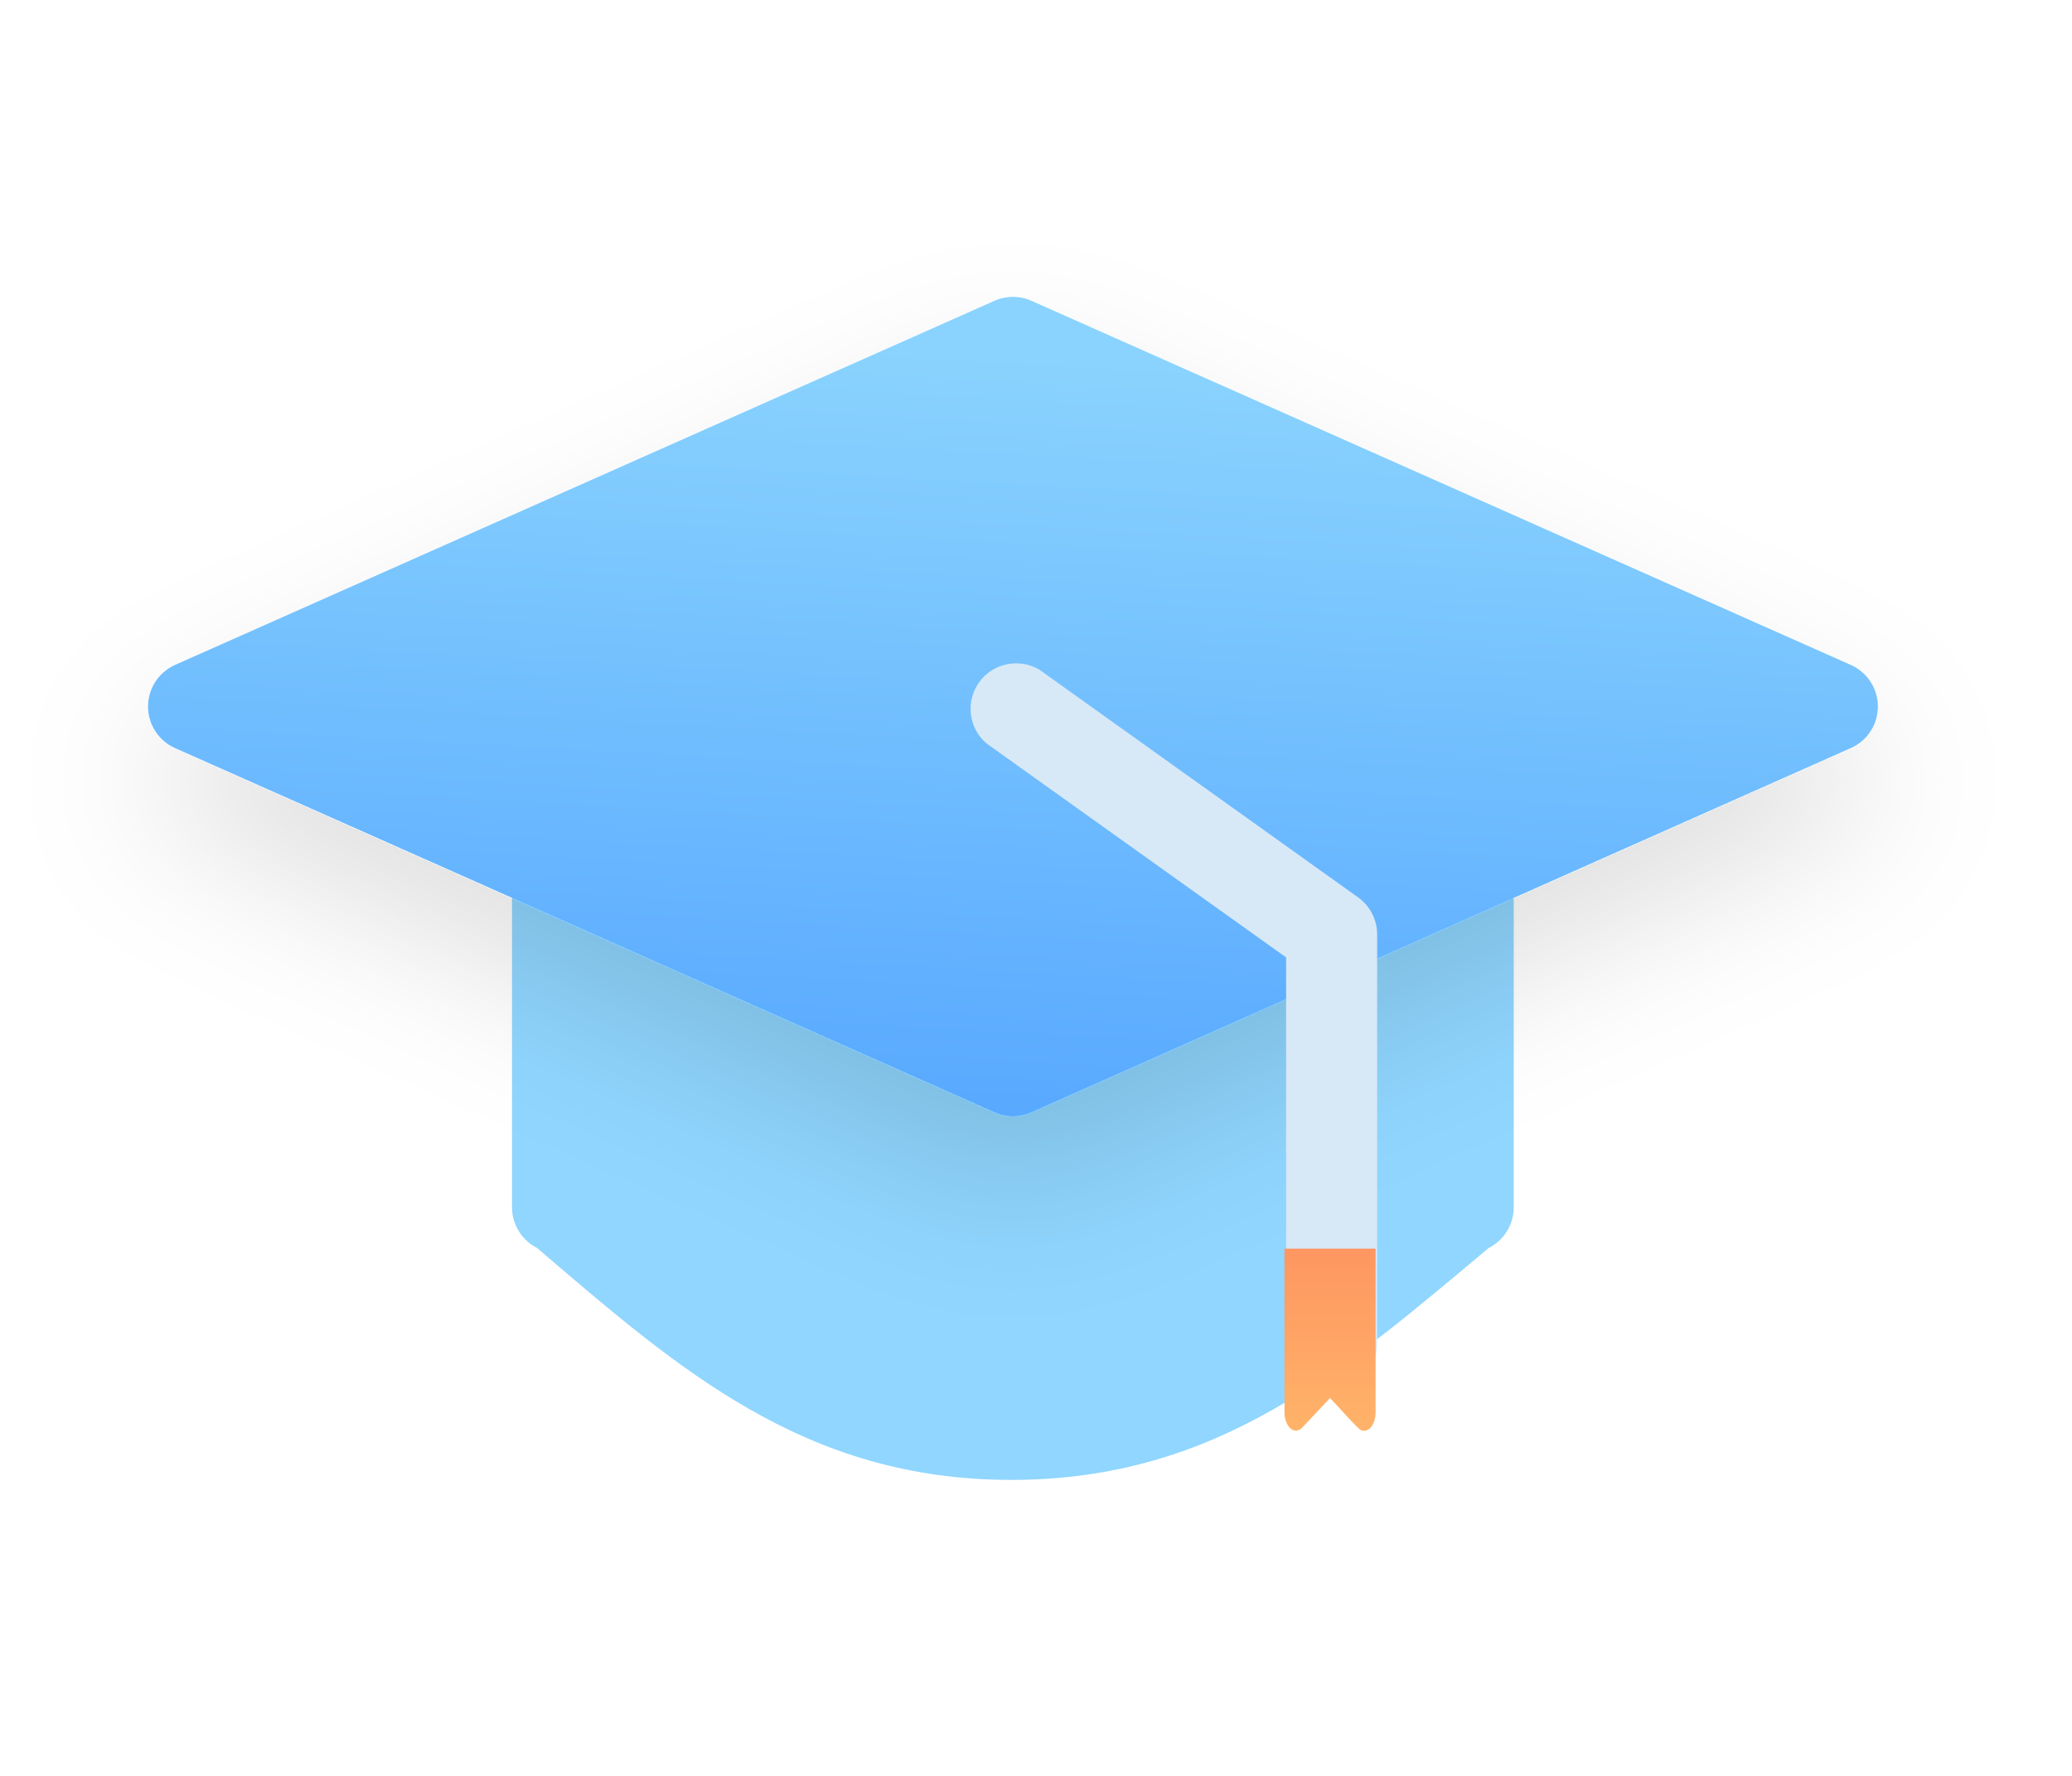
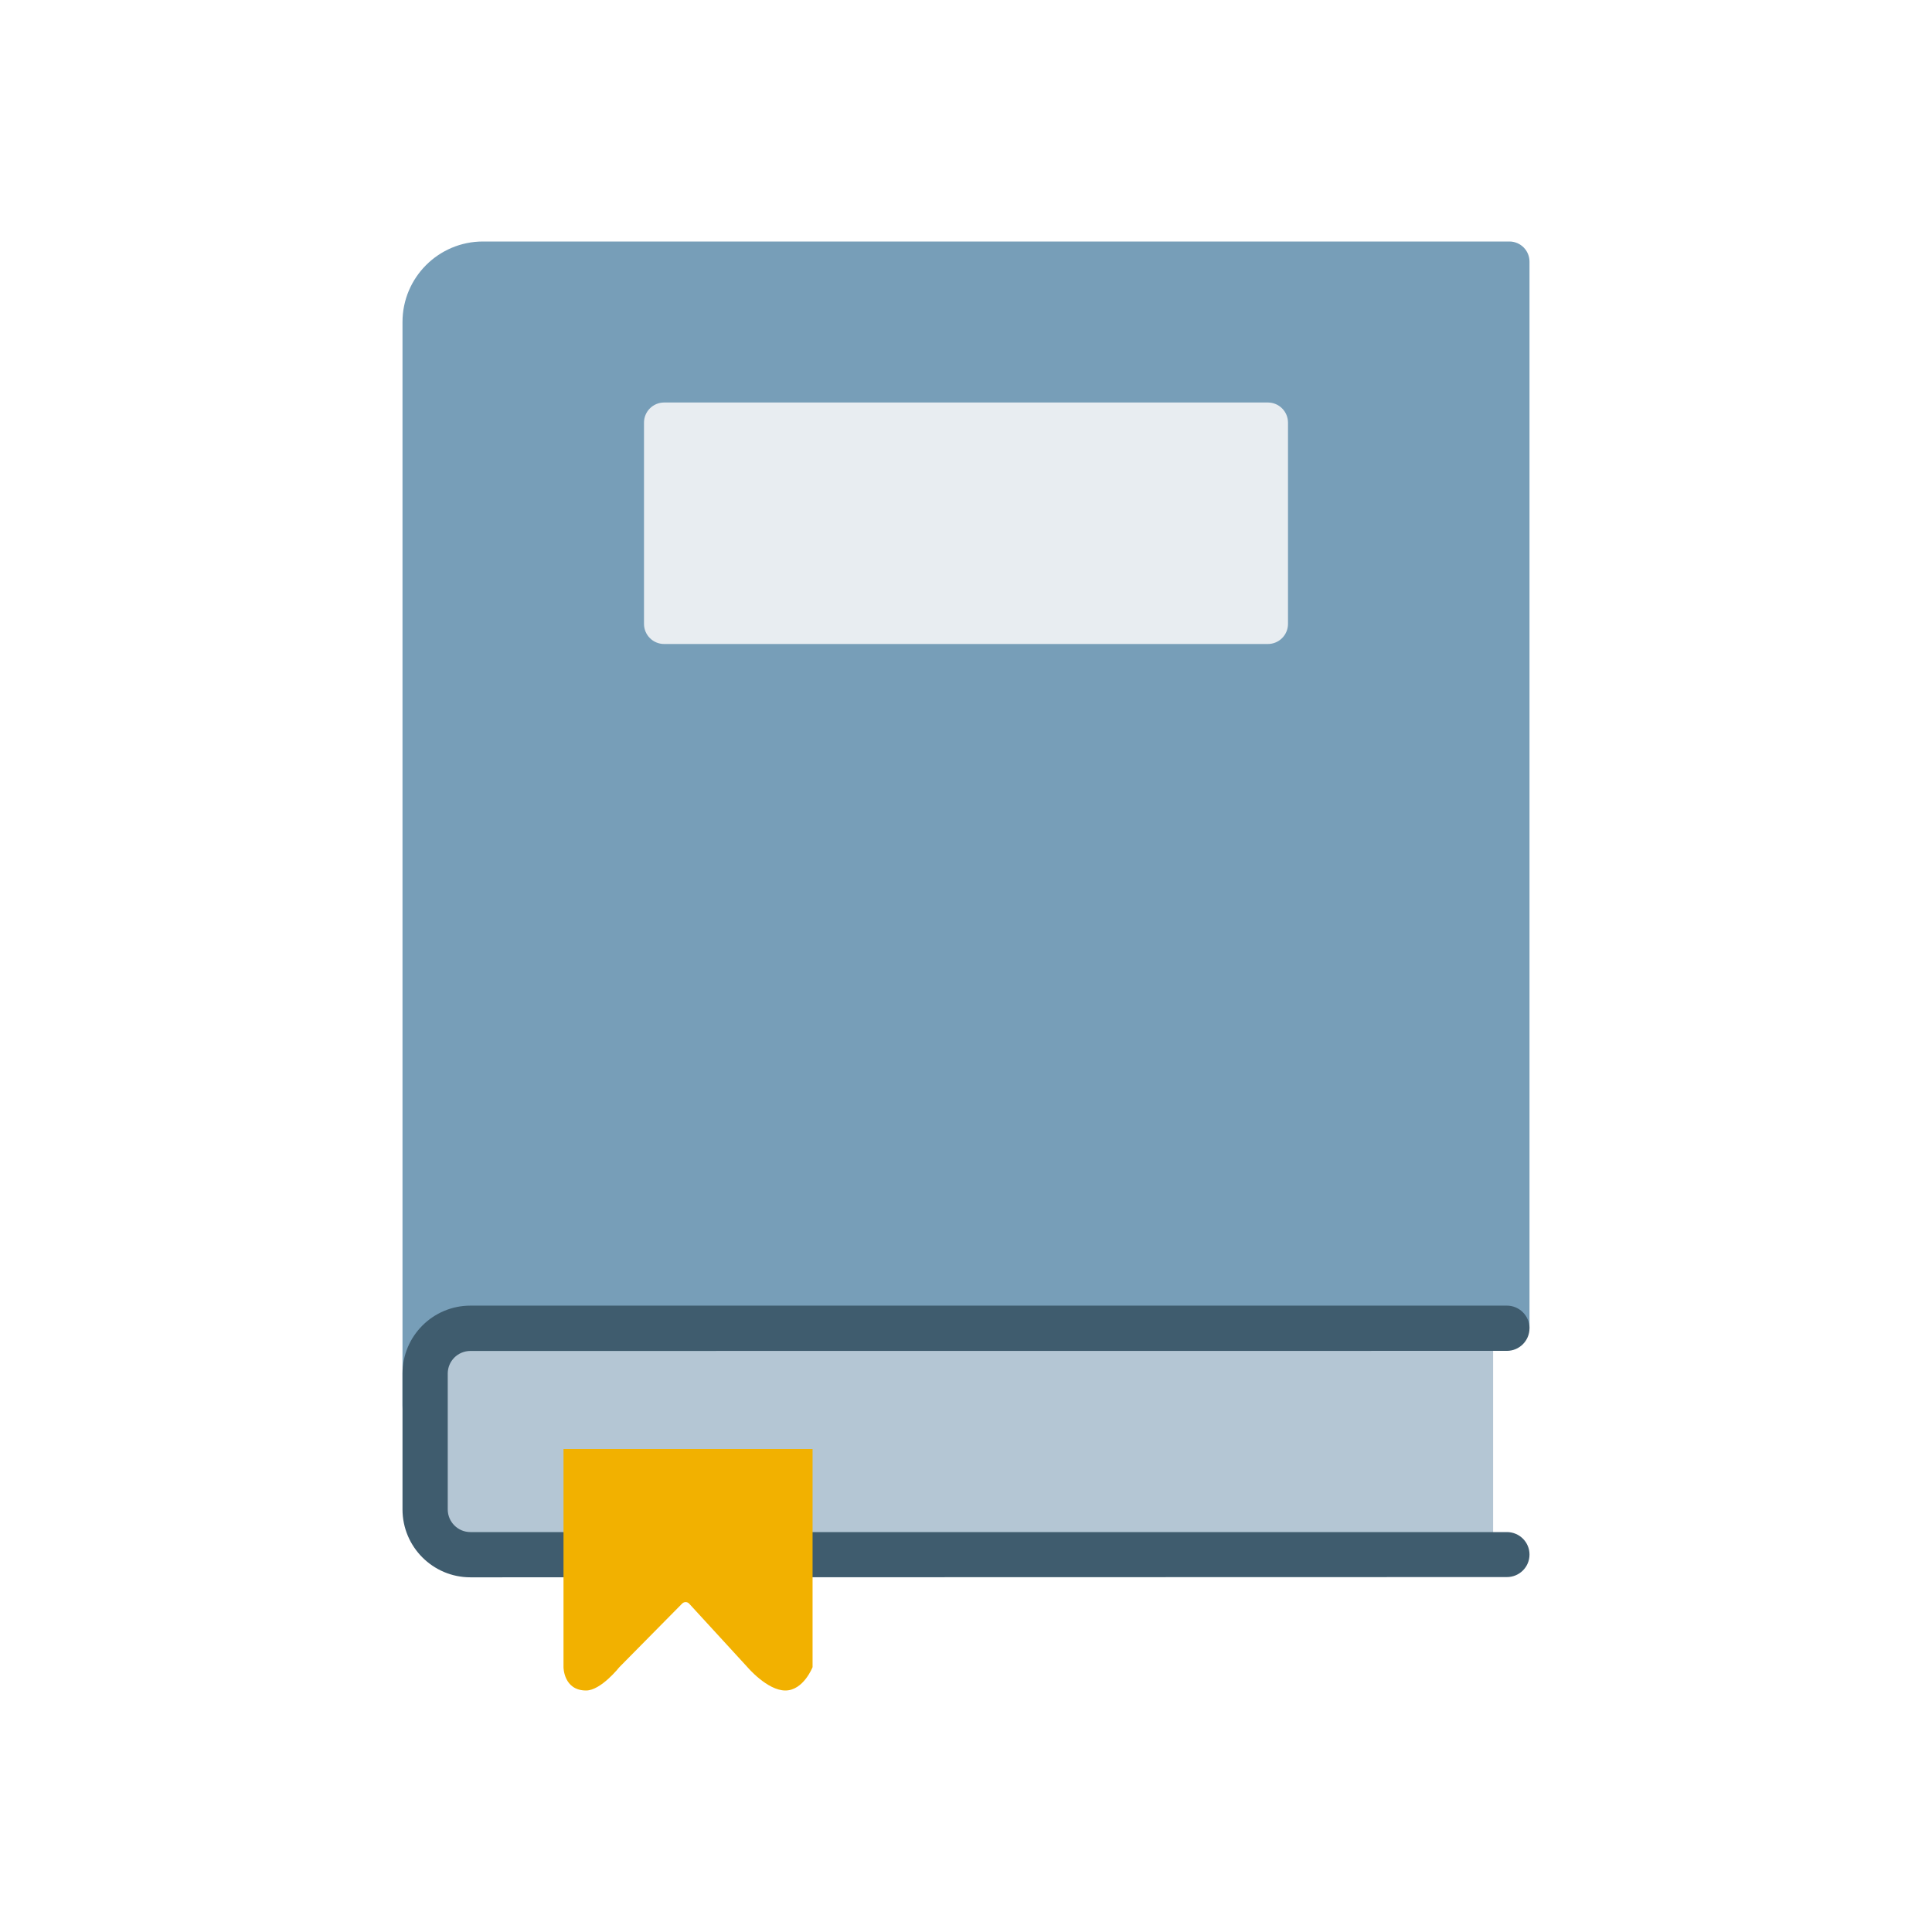
- <svg xmlns="http://www.w3.org/2000/svg" width="28" height="24" viewBox="0 0 28 24" fill="none">
-   <path d="M20.456 9.549V16.317C20.456 16.431 20.424 16.542 20.364 16.639C20.305 16.736 20.219 16.814 20.118 16.865C18.167 18.5 16.462 20 13.667 20C10.872 20 9.167 18.5 7.257 16.865C7.156 16.814 7.071 16.736 7.011 16.639C6.951 16.542 6.919 16.431 6.919 16.317V9.549C6.919 9.386 6.984 9.229 7.099 9.114C7.215 8.998 7.371 8.934 7.534 8.934H19.841C20.004 8.934 20.16 8.998 20.276 9.114C20.391 9.229 20.456 9.386 20.456 9.549Z" fill="#90D6FF" />
-   <g filter="url(#filter0_d_1652_26244)">
-     <path d="M25.016 10.108L13.941 15.031C13.861 15.066 13.775 15.085 13.688 15.085C13.601 15.085 13.515 15.066 13.436 15.031L2.36 10.108C2.253 10.059 2.162 9.981 2.098 9.881C2.034 9.782 2 9.666 2 9.548C2 9.43 2.034 9.315 2.098 9.215C2.162 9.116 2.253 9.037 2.36 8.988L13.436 4.066C13.515 4.03 13.601 4.012 13.688 4.012C13.775 4.012 13.861 4.03 13.941 4.066L25.016 8.988C25.124 9.037 25.215 9.116 25.279 9.215C25.343 9.315 25.377 9.43 25.377 9.548C25.377 9.666 25.343 9.782 25.279 9.881C25.215 9.981 25.124 10.059 25.016 10.108Z" fill="url(#paint0_linear_1652_26244)" />
-   </g>
-   <path d="M17.995 18.779C17.832 18.779 17.675 18.714 17.56 18.598C17.445 18.483 17.38 18.326 17.38 18.163V12.939L13.331 10.047C13.214 9.947 13.139 9.807 13.12 9.654C13.102 9.501 13.141 9.347 13.231 9.221C13.32 9.096 13.454 9.009 13.604 8.978C13.755 8.946 13.912 8.972 14.045 9.05L18.352 12.127C18.431 12.184 18.496 12.258 18.541 12.345C18.586 12.431 18.61 12.528 18.61 12.625V18.163C18.61 18.326 18.546 18.483 18.43 18.598C18.315 18.714 18.158 18.779 17.995 18.779Z" fill="#D7E9F7" />
-   <path d="M18.589 19.09C18.589 19.155 18.573 19.218 18.544 19.264C18.515 19.31 18.476 19.336 18.435 19.336C18.375 19.336 18.383 19.336 17.974 18.893L17.597 19.294C17.574 19.318 17.547 19.332 17.519 19.334C17.491 19.336 17.464 19.326 17.44 19.305C17.415 19.285 17.395 19.253 17.381 19.215C17.366 19.177 17.358 19.134 17.358 19.09V17.982V16.875H18.589V19.09Z" fill="url(#paint1_linear_1652_26244)" />
-   <defs>
-     <filter id="filter0_d_1652_26244" x="0" y="3.012" width="27.377" height="15.073" filterUnits="userSpaceOnUse" color-interpolation-filters="sRGB">
-       <feFlood flood-opacity="0" result="BackgroundImageFix" />
-       <feColorMatrix in="SourceAlpha" type="matrix" values="0 0 0 0 0 0 0 0 0 0 0 0 0 0 0 0 0 0 127 0" result="hardAlpha" />
-       <feOffset dy="1" />
-       <feGaussianBlur stdDeviation="1" />
-       <feComposite in2="hardAlpha" operator="out" />
-       <feColorMatrix type="matrix" values="0 0 0 0 0 0 0 0 0 0 0 0 0 0 0 0 0 0 0.12 0" />
-       <feBlend mode="normal" in2="BackgroundImageFix" result="effect1_dropShadow_1652_26244" />
-       <feBlend mode="normal" in="SourceGraphic" in2="effect1_dropShadow_1652_26244" result="shape" />
-     </filter>
-     <linearGradient id="paint0_linear_1652_26244" x1="-1.079" y1="15.086" x2="-0.464" y2="4.01" gradientUnits="userSpaceOnUse">
-       <stop stop-color="#54A5FF" />
-       <stop offset="1" stop-color="#8AD3FE" />
-     </linearGradient>
-     <linearGradient id="paint1_linear_1652_26244" x1="17.974" y1="16.875" x2="17.974" y2="19.336" gradientUnits="userSpaceOnUse">
-       <stop stop-color="#FE9661" />
-       <stop offset="1" stop-color="#FFB369" />
-     </linearGradient>
-   </defs>
+ <svg xmlns="http://www.w3.org/2000/svg" width="24" height="24" viewBox="0 0 24 24" fill="none">
+   <path d="M5 4C5 3.448 5.448 3 6 3H18.75C18.888 3 19 3.112 19 3.25V16.5H5.875C5 16.5 5 17.5 5 17.5V4Z" fill="#779EB8" />
+   <path d="M5.281 16.668H18.548V19.143H5.281V16.668Z" fill="#B4C6D4" />
+   <path d="M5 18.75V17.063C5 16.597 5.378 16.219 5.844 16.219L18.719 16.219C18.874 16.219 19 16.345 19 16.5C19 16.655 18.874 16.781 18.719 16.781L5.844 16.782C5.688 16.782 5.562 16.907 5.562 17.063V18.75C5.562 18.906 5.688 19.032 5.844 19.032H18.719C18.874 19.032 19 19.156 19 19.311C19 19.467 18.874 19.591 18.719 19.591L5.844 19.594C5.378 19.594 5 19.216 5 18.75Z" fill="#3F5C6E" />
+   <rect x="8" y="5" width="8" height="3" rx="0.25" fill="#E8EDF1" />
+   <path d="M7 18H10.094V20.71C10.094 20.71 9.981 21 9.756 21C9.531 21 9.285 20.71 9.285 20.71L8.561 19.921C8.538 19.896 8.499 19.895 8.474 19.92L7.694 20.71C7.694 20.71 7.465 21 7.281 21C7 21 7 20.71 7 20.71V18Z" fill="#F2B100" />
</svg>
